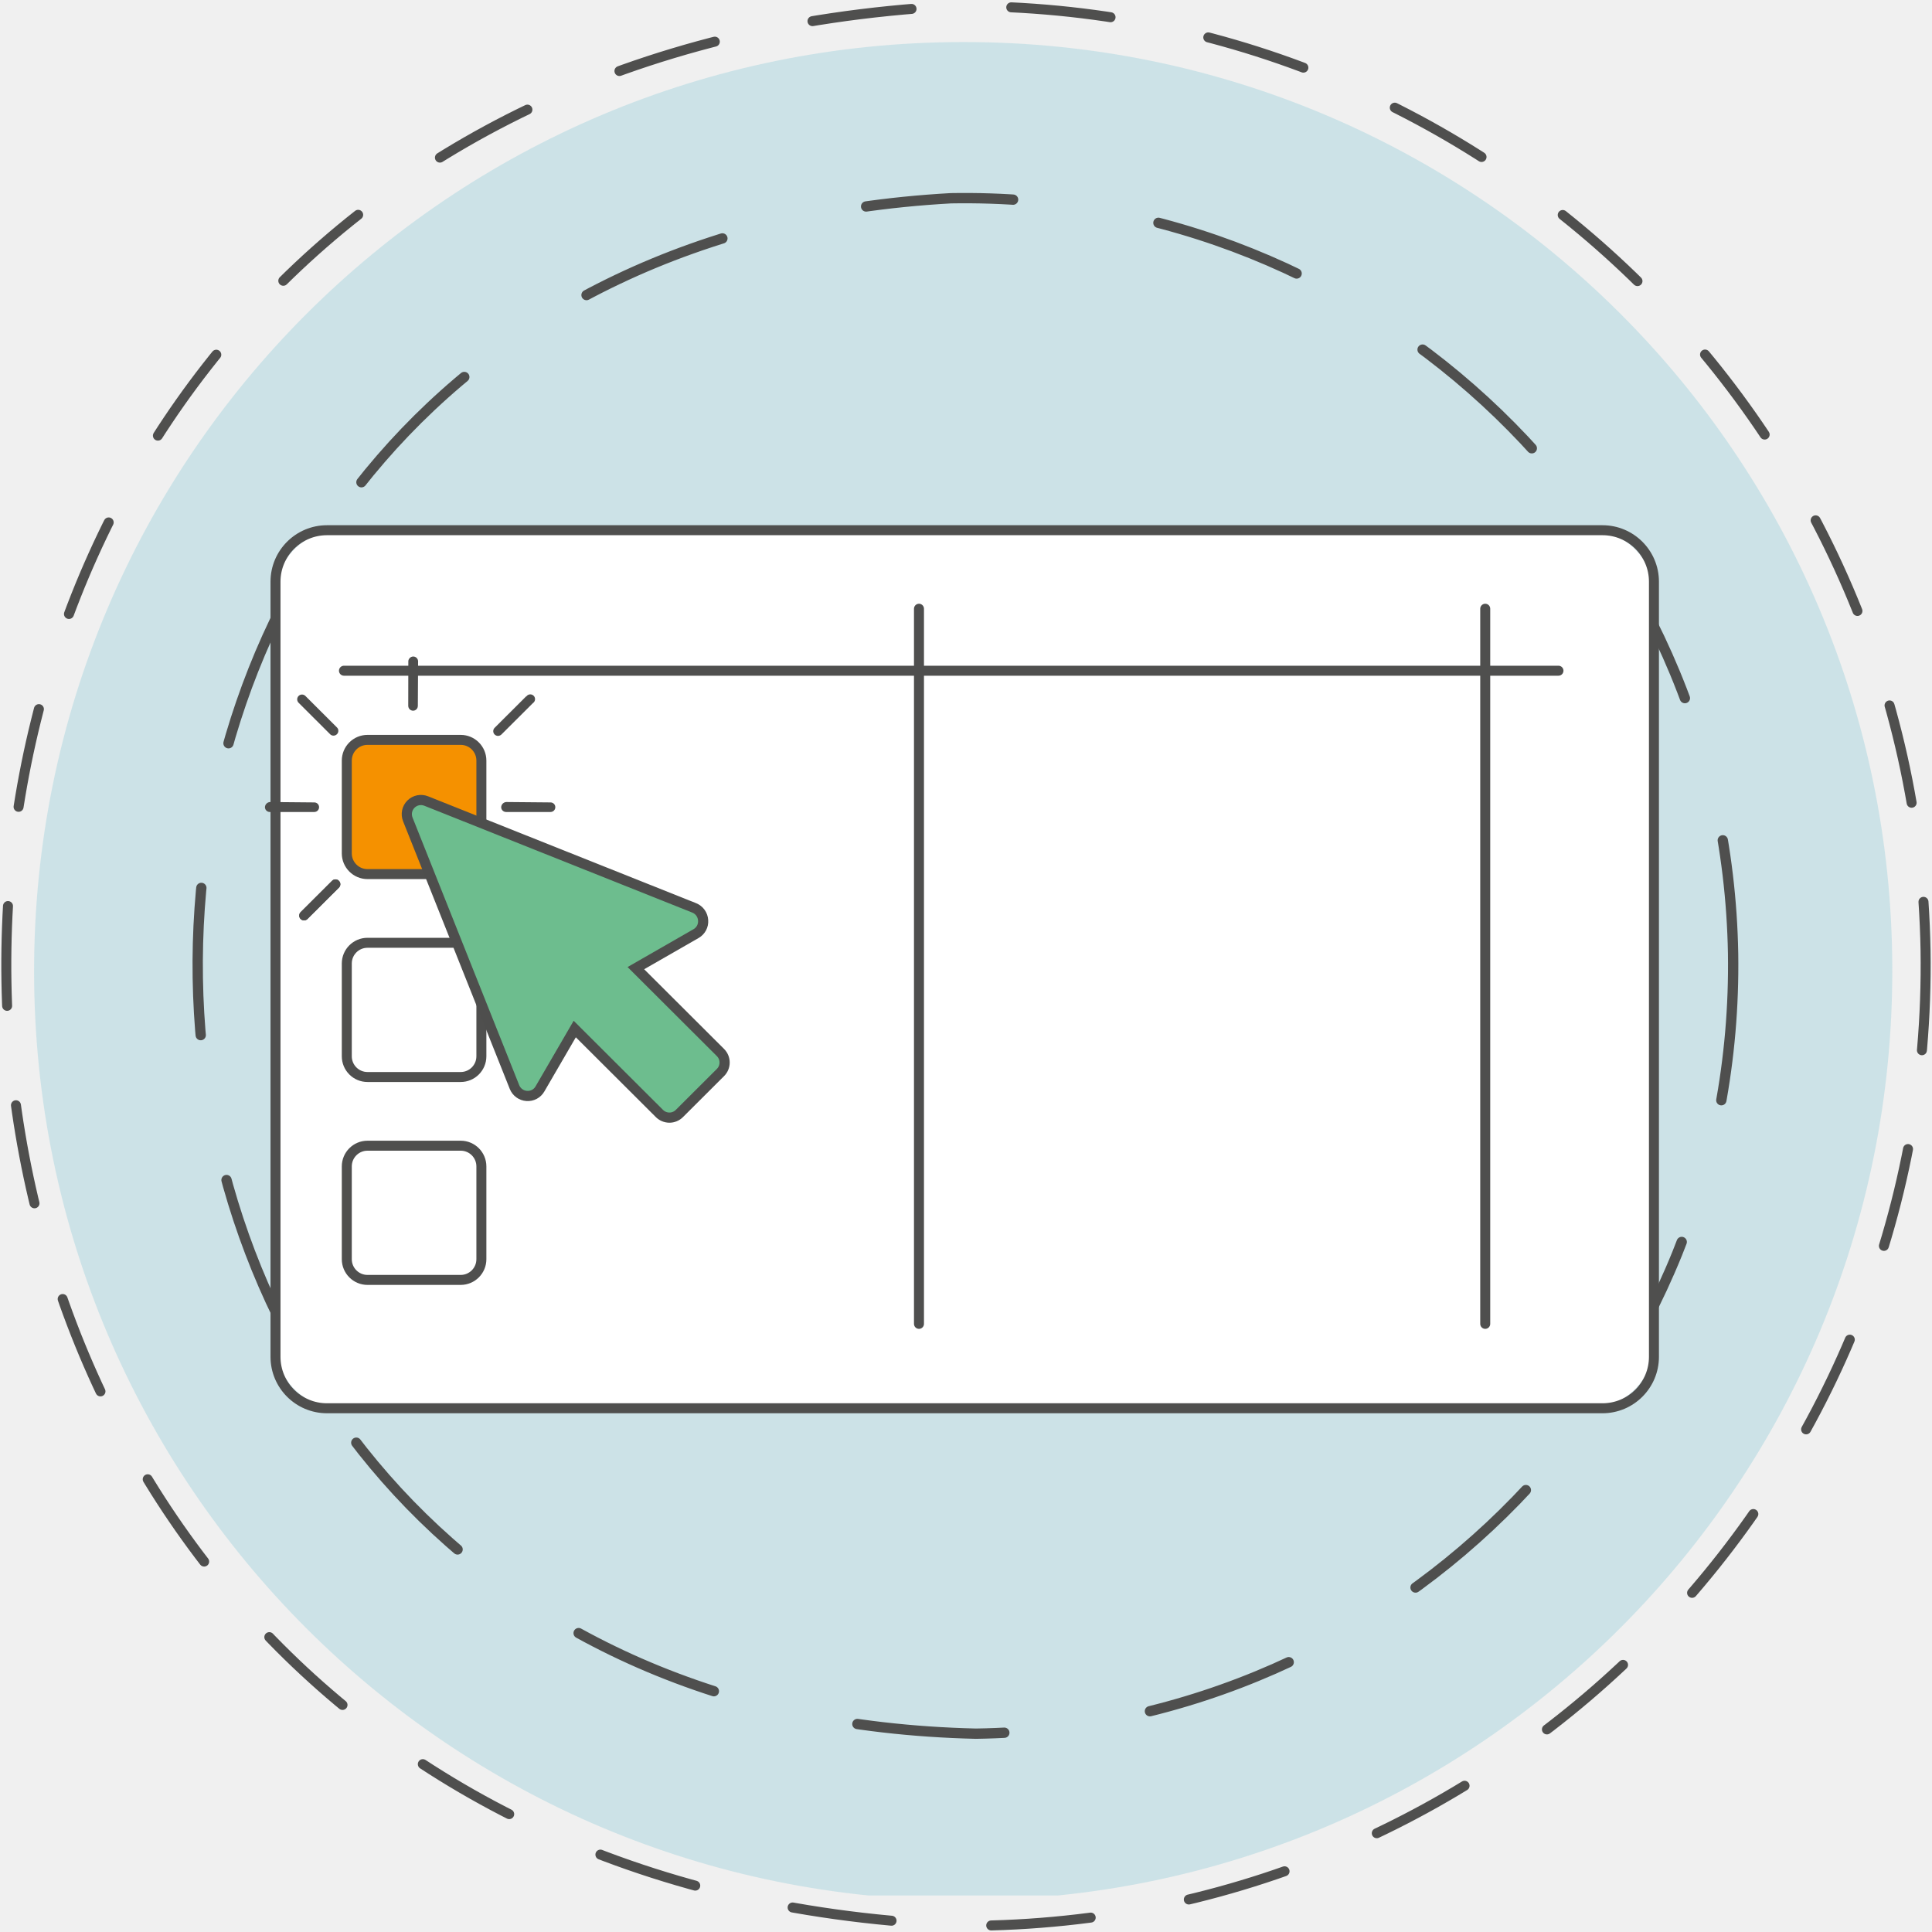
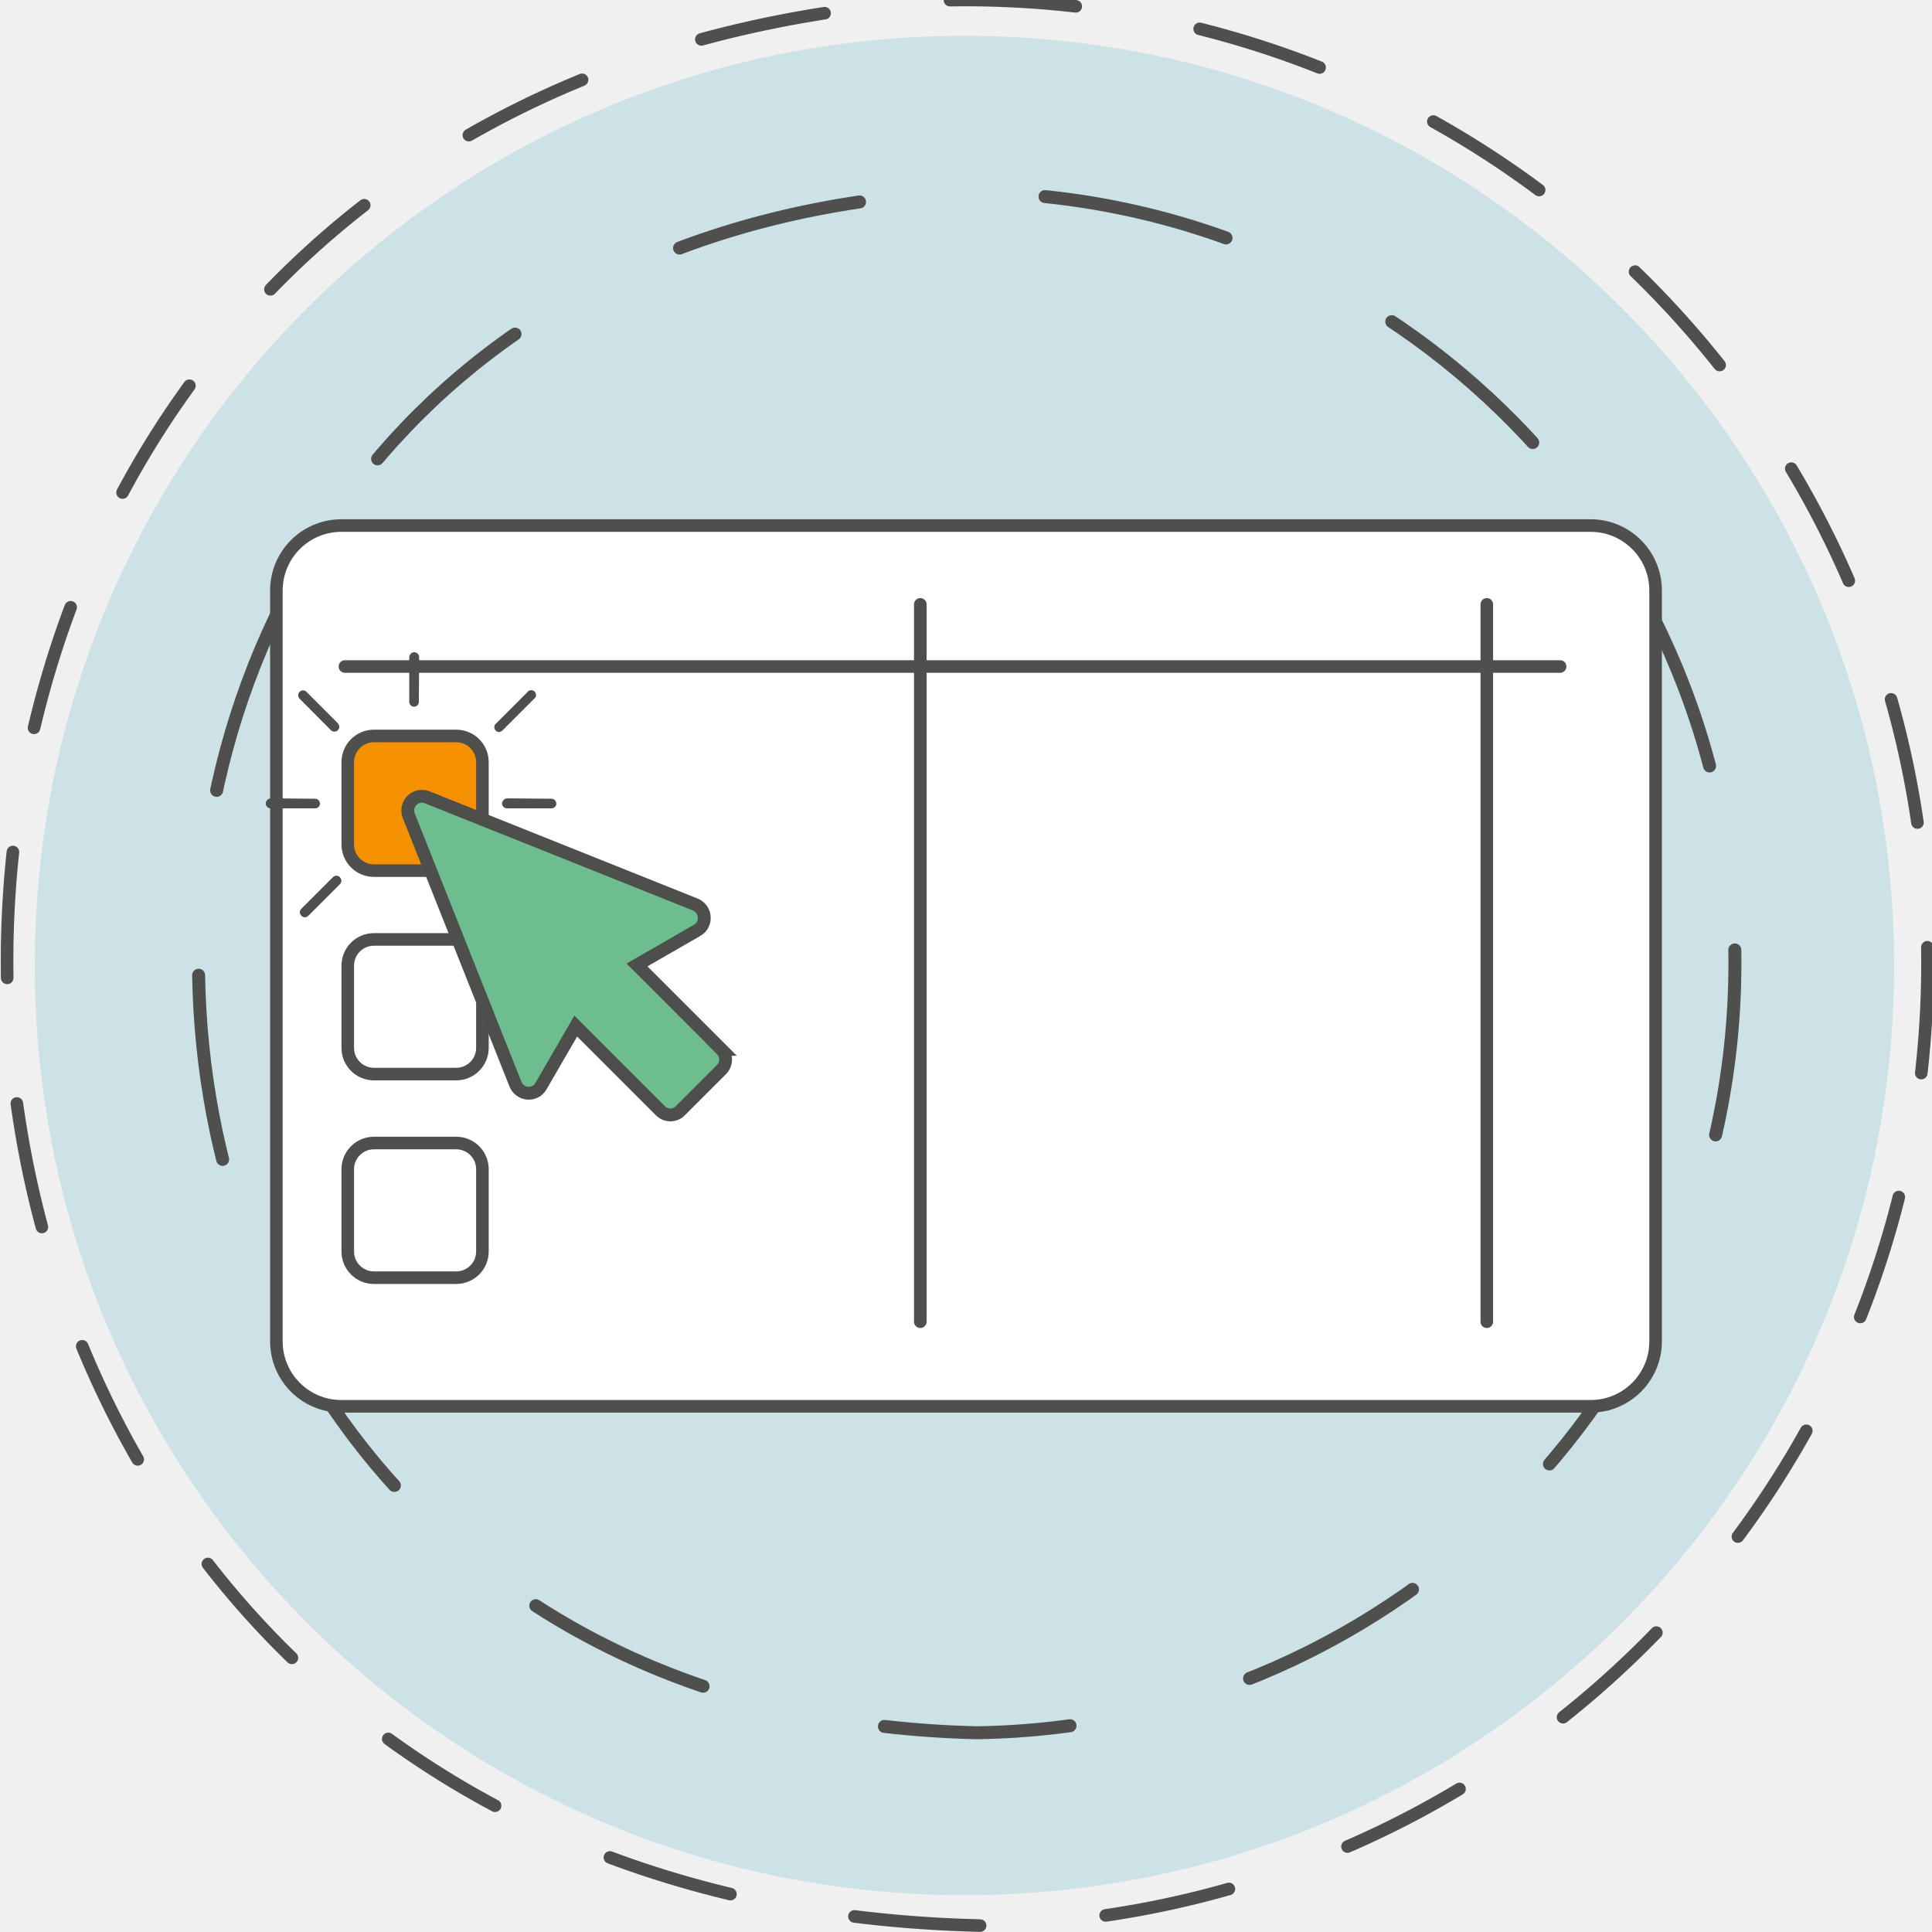
- <svg xmlns="http://www.w3.org/2000/svg" id="click-select-item" data-name="Groupe 4478" width="190" height="190" viewBox="0 0 190 190">
+ <svg xmlns="http://www.w3.org/2000/svg" width="150.5" height="150.5" viewBox="0 0 150.5 150.5">
  <defs>
-     <clipPath id="clip-path">
-       <rect id="Rectangle_250" data-name="Rectangle 250" width="190" height="190" fill="none" />
-     </clipPath>
-     <clipPath id="clip-path-3">
-       <rect id="Rectangle_244" data-name="Rectangle 244" width="182.744" height="182.278" fill="none" />
-     </clipPath>
+     <style>
+       .cls-1 {
+         fill: #4e4e4d;
+       }
+ 
+       .cls-2 {
+         fill: #fff;
+       }
+ 
+       .cls-2, .cls-3, .cls-4, .cls-5, .cls-6 {
+         stroke: #4f4f4e;
+         stroke-linecap: round;
+         stroke-linejoin: round;
+       }
+ 
+       .cls-2, .cls-4, .cls-5, .cls-6 {
+         stroke-width: .98px;
+       }
+ 
+       .cls-7 {
+         fill: #6dbd8e;
+         stroke: #4e4e4d;
+         stroke-miterlimit: 10;
+       }
+ 
+       .cls-8 {
+         fill: #0096b5;
+         opacity: .15;
+       }
+ 
+       .cls-3 {
+         stroke-dasharray: 0 0 14.5 14.5;
+         stroke-width: 1.01px;
+       }
+ 
+       .cls-3, .cls-4, .cls-5 {
+         fill: none;
+       }
+ 
+       .cls-4 {
+         stroke-dasharray: 0 0 9.82 9.82;
+       }
+ 
+       .cls-6 {
+         fill: #f59100;
+       }
+     </style>
  </defs>
-   <g id="Groupe_4477" data-name="Groupe 4477" clip-path="url(#clip-path)">
-     <g id="Groupe_4476" data-name="Groupe 4476">
-       <g id="Groupe_4475" data-name="Groupe 4475" clip-path="url(#clip-path)">
-         <g id="Groupe_4474" data-name="Groupe 4474" transform="translate(3.352 4.134)" opacity="0.15">
-           <g id="Groupe_4473" data-name="Groupe 4473">
-             <g id="Groupe_4472" data-name="Groupe 4472" clip-path="url(#clip-path-3)">
-               <path id="Tracé_3531" data-name="Tracé 3531" d="M185.4,94.424A91.372,91.372,0,1,1,94.03,3.286,91.255,91.255,0,0,1,185.4,94.424" transform="translate(-2.657 -3.285)" fill="#0096b5" />
-             </g>
-           </g>
+   <g id="grille">
+     <g id="material_system_icon_keylines" />
+   </g>
+   <g id="Calque_1_-_copie" data-name="Calque 1 - copie" />
+   <g id="Calque_4" data-name="Calque 4">
+     <g>
+       <circle class="cls-8" cx="75.13" cy="75.21" r="72.42" />
+       <path class="cls-3" d="M135.14,74.02c.54,33.13-25.89,60.43-59.02,60.96C-3.51,133.12-5.33,19.44,74.18,15c33.13-.54,60.43,25.89,60.96,59.02h0Z" />
+       <path class="cls-4" d="M150.14,73.79c.67,41.42-32.36,75.53-73.77,76.21C-23.17,147.66-25.44,5.56,73.94,.01c41.42-.67,75.53,32.36,76.21,73.77h0Z" />
+       <g>
+         <rect class="cls-2" x="21.53" y="40.94" width="107.44" height="68.61" rx="5.06" ry="5.06" />
+         <line class="cls-5" x1="26.87" y1="51.92" x2="121.53" y2="51.92" />
+         <line class="cls-5" x1="71.69" y1="47.08" x2="71.69" y2="102.96" />
+         <line class="cls-5" x1="115.82" y1="47.08" x2="115.82" y2="102.96" />
+       </g>
+       <g>
+         <rect class="cls-6" x="27.09" y="57.33" width="10.49" height="10.49" rx="2.04" ry="2.04" />
+         <rect class="cls-2" x="27.09" y="73.18" width="10.49" height="10.49" rx="2.04" ry="2.04" />
+         <rect class="cls-2" x="27.09" y="89.04" width="10.49" height="10.49" rx="2.04" ry="2.04" />
+       </g>
+       <path class="cls-7" d="M56.19,81.74l-6.57-6.57,4.69-2.7c.37-.21,.58-.61,.55-1.03-.02-.43-.29-.81-.7-.98l-20.88-8.35c-.41-.17-.88-.07-1.19,.24-.31,.31-.41,.78-.25,1.19l8.32,20.93c.16,.39,.53,.66,.95,.69,.42,.03,.82-.18,1.03-.55l2.71-4.68,6.57,6.57c.21,.22,.49,.35,.79,.35,.29,0,.58-.11,.78-.32l3.21-3.21c.43-.43,.43-1.13,0-1.56l-.02-.02Z" />
+       <g>
+         <g>
+           <path class="cls-1" d="M25.94,68.34l-2.46,2.46c-.07,.07-.11,.17-.11,.26,0,.1,.04,.2,.11,.27,.15,.15,.38,.15,.53,0h0l2.46-2.46c.15-.15,.15-.38,0-.53h0c-.07-.08-.16-.12-.26-.11-.1,0-.19,.04-.26,.11Z" />
+           <path class="cls-1" d="M26.47,68.87l-2.46,2.46c-.15,.15-.38,.15-.53,0h0c-.07-.08-.11-.17-.11-.27,0-.1,.04-.19,.11-.26l2.46-2.46c.07-.07,.16-.11,.26-.11,.1,0,.2,.04,.26,.11,.15,.14,.16,.37,.02,.53h-.01Z" />
        </g>
-         <path id="Tracé_3532" data-name="Tracé 3532" d="M166.406,89.769a75.6,75.6,0,0,1-74.466,76.725c-100.47-2.352-102.767-145.415-2.454-151A75.613,75.613,0,0,1,166.406,89.769Z" transform="translate(4.033 4.002)" fill="none" stroke="#4f4f4e" stroke-linecap="round" stroke-linejoin="round" stroke-width="1.014" stroke-dasharray="14.497 14.497" />
-         <path id="Tracé_3533" data-name="Tracé 3533" d="M189.238,93.349a94.5,94.5,0,0,1-93.082,95.905C-29.433,186.314-32.3,7.487,93.088.5A94.518,94.518,0,0,1,189.238,93.349Z" transform="translate(0.128 0.127)" fill="none" stroke="#4f4f4e" stroke-linecap="round" stroke-linejoin="round" stroke-width="0.982" stroke-dasharray="9.818 9.818" />
-         <path id="Tracé_3534" data-name="Tracé 3534" d="M150.644,127.783H27.86a6.378,6.378,0,0,1-6.386-6.371V47.8a6.378,6.378,0,0,1,6.386-6.371H150.644a6.379,6.379,0,0,1,6.387,6.371v73.61a6.379,6.379,0,0,1-6.387,6.371" transform="translate(5.62 10.71)" fill="#fff" />
-         <path id="Rectangle_245" data-name="Rectangle 245" d="M5.062,0H130.5a5.061,5.061,0,0,1,5.061,5.061V81.289a5.062,5.062,0,0,1-5.062,5.062H5.062A5.062,5.062,0,0,1,0,81.289V5.062A5.062,5.062,0,0,1,5.062,0Z" transform="translate(27.094 52.143)" fill="none" stroke="#4f4f4e" stroke-linecap="round" stroke-linejoin="round" stroke-width="0.982" />
-         <line id="Ligne_95" data-name="Ligne 95" x2="119.44" transform="translate(33.826 65.961)" fill="none" stroke="#4f4f4e" stroke-linecap="round" stroke-linejoin="round" stroke-width="0.982" />
-         <line id="Ligne_96" data-name="Ligne 96" y2="70.328" transform="translate(90.376 59.865)" fill="none" stroke="#4f4f4e" stroke-linecap="round" stroke-linejoin="round" stroke-width="0.982" />
-         <line id="Ligne_97" data-name="Ligne 97" y2="70.328" transform="translate(146.063 59.865)" fill="none" stroke="#4f4f4e" stroke-linecap="round" stroke-linejoin="round" stroke-width="0.982" />
-         <path id="Tracé_3535" data-name="Tracé 3535" d="M37.7,71.02H29.6a2.566,2.566,0,0,1-2.569-2.564V60.381A2.566,2.566,0,0,1,29.6,57.817h8.1a2.567,2.567,0,0,1,2.57,2.564v8.076A2.567,2.567,0,0,1,37.7,71.02" transform="translate(7.074 14.946)" fill="#f59100" />
-         <path id="Rectangle_246" data-name="Rectangle 246" d="M2.037,0H11.2a2.036,2.036,0,0,1,2.036,2.036v9.13A2.037,2.037,0,0,1,11.2,13.2H2.037A2.037,2.037,0,0,1,0,11.166V2.037A2.037,2.037,0,0,1,2.037,0Z" transform="translate(34.105 72.762)" fill="none" stroke="#4f4f4e" stroke-linecap="round" stroke-linejoin="round" stroke-width="0.982" />
-         <path id="Tracé_3536" data-name="Tracé 3536" d="M37.7,86.876H29.6a2.566,2.566,0,0,1-2.569-2.564V76.237A2.566,2.566,0,0,1,29.6,73.673h8.1a2.567,2.567,0,0,1,2.57,2.564v8.076a2.567,2.567,0,0,1-2.57,2.564" transform="translate(7.074 19.045)" fill="#fff" />
-         <path id="Rectangle_247" data-name="Rectangle 247" d="M2.037,0H11.2a2.036,2.036,0,0,1,2.036,2.036v9.13A2.037,2.037,0,0,1,11.2,13.2H2.037A2.037,2.037,0,0,1,0,11.166V2.037A2.037,2.037,0,0,1,2.037,0Z" transform="translate(34.105 92.717)" fill="none" stroke="#4f4f4e" stroke-linecap="round" stroke-linejoin="round" stroke-width="0.982" />
-         <path id="Tracé_3537" data-name="Tracé 3537" d="M37.7,102.731H29.6a2.566,2.566,0,0,1-2.569-2.564V92.092A2.566,2.566,0,0,1,29.6,89.528h8.1a2.567,2.567,0,0,1,2.57,2.564v8.076a2.567,2.567,0,0,1-2.57,2.564" transform="translate(7.074 23.143)" fill="#fff" />
-         <path id="Rectangle_248" data-name="Rectangle 248" d="M2.037,0H11.2a2.036,2.036,0,0,1,2.036,2.036v9.13A2.037,2.037,0,0,1,11.2,13.2H2.037A2.037,2.037,0,0,1,0,11.166V2.037A2.037,2.037,0,0,1,2.037,0Z" transform="translate(34.105 112.672)" fill="none" stroke="#4f4f4e" stroke-linecap="round" stroke-linejoin="round" stroke-width="0.982" />
-         <path id="Tracé_3538" data-name="Tracé 3538" d="M62.528,87.323l-8.293-8.272,5.924-3.4a1.376,1.376,0,0,0,.69-1.3,1.4,1.4,0,0,0-.879-1.227L33.62,62.617a1.391,1.391,0,0,0-1.816,1.8L42.3,90.751a1.4,1.4,0,0,0,1.2.87,1.379,1.379,0,0,0,1.3-.688l3.424-5.895,8.293,8.272a1.4,1.4,0,0,0,1,.442,1.382,1.382,0,0,0,.99-.4l4.049-4.039a1.384,1.384,0,0,0,0-1.961Z" transform="translate(8.299 16.16)" fill="#6dbd8e" />
-         <path id="Tracé_3539" data-name="Tracé 3539" d="M62.528,87.323l-8.293-8.272,5.924-3.4a1.376,1.376,0,0,0,.69-1.3,1.4,1.4,0,0,0-.879-1.227L33.62,62.617a1.391,1.391,0,0,0-1.816,1.8L42.3,90.751a1.4,1.4,0,0,0,1.2.87,1.379,1.379,0,0,0,1.3-.688l3.424-5.895,8.293,8.272a1.4,1.4,0,0,0,1,.442,1.382,1.382,0,0,0,.99-.4l4.049-4.039a1.384,1.384,0,0,0,0-1.961Z" transform="translate(8.299 16.16)" fill="none" stroke="#4e4e4d" stroke-width="1" />
-         <path id="Tracé_3540" data-name="Tracé 3540" d="M26.557,68.858l-3.1,3.091a.5.5,0,0,0-.136.331.475.475,0,0,0,.808.337l3.1-3.091a.466.466,0,0,0,0-.662l-.006-.006a.43.43,0,0,0-.332-.136.439.439,0,0,0-.332.136" transform="translate(6.104 17.765)" fill="#4e4e4d" />
-         <path id="Tracé_3541" data-name="Tracé 3541" d="M27.23,69.528l-3.1,3.091a.471.471,0,0,1-.664,0l-.006-.006a.472.472,0,0,1-.144-.339.508.508,0,0,1,.138-.331l3.1-3.091a.446.446,0,0,1,.333-.136.434.434,0,0,1,.332.136.467.467,0,0,1,.025.662l-.013.014" transform="translate(6.103 17.763)" fill="#4e4e4d" />
-         <path id="Tracé_3542" data-name="Tracé 3542" d="M31.964,51.457a.462.462,0,0,0-.136.331l-.008,4.37a.5.5,0,0,0,.144.339.469.469,0,0,0,.8-.332l.025-4.388a.478.478,0,0,0-.474-.474.473.473,0,0,0-.352.156" transform="translate(8.328 13.261)" fill="#4e4e4d" />
-         <path id="Tracé_3543" data-name="Tracé 3543" d="M27.074,57.508a.436.436,0,0,1,.136.331.448.448,0,0,1-.136.331.471.471,0,0,1-.664.014l-.006-.008-3.105-3.1a.473.473,0,0,1,.676-.662Z" transform="translate(6.063 14.032)" fill="#4e4e4d" />
-         <path id="Tracé_3544" data-name="Tracé 3544" d="M25.974,63.179a.47.47,0,0,1-.464.474H21.124a.478.478,0,0,1-.474-.474.531.531,0,0,1,.507-.506l4.349.039a.467.467,0,0,1,.468.467" transform="translate(5.405 16.201)" fill="#4e4e4d" />
-         <path id="Tracé_3545" data-name="Tracé 3545" d="M44.388,63.179a.47.47,0,0,1-.464.474H39.538a.478.478,0,0,1-.474-.474.531.531,0,0,1,.507-.506l4.349.039a.467.467,0,0,1,.468.467" transform="translate(10.224 16.201)" fill="#4e4e4d" />
-         <path id="Tracé_3546" data-name="Tracé 3546" d="M41.682,54.456,38.59,57.541a.468.468,0,0,0-.014.662l.008.006a.464.464,0,0,0,.332.136.5.5,0,0,0,.332-.136l3.1-3.091a.468.468,0,1,0-.519-.779.459.459,0,0,0-.131.13Z" transform="translate(10.062 14.026)" fill="#4e4e4d" />
+         <path class="cls-1" d="M31.99,50.94c-.07,.07-.11,.16-.11,.26v3.47c0,.1,.04,.2,.11,.27,.15,.15,.38,.15,.53,0h0c.07-.07,.11-.16,.11-.26l.02-3.49c0-.21-.17-.38-.38-.38-.11,0-.21,.04-.28,.12Z" />
+         <path class="cls-1" d="M26.32,56.36c.07,.07,.11,.16,.11,.26,0,.1-.04,.19-.11,.26h0c-.14,.15-.38,.15-.53,.01h0l-2.46-2.47c-.14-.15-.14-.38,.01-.53h0c.15-.15,.38-.15,.53,0h0l2.46,2.46Z" />
+         <path class="cls-1" d="M24.93,62.59c0,.21-.16,.37-.37,.38h-3.48c-.21,0-.38-.17-.38-.38,0-.1,.04-.19,.11-.26,.07-.09,.18-.14,.29-.14l3.45,.03c.21,0,.37,.17,.37,.37Z" />
+         <path class="cls-1" d="M43.34,62.59c0,.21-.16,.37-.37,.38h-3.48c-.21,0-.38-.17-.38-.38,0-.1,.04-.19,.11-.26,.07-.09,.18-.14,.29-.14l3.45,.03c.21,0,.37,.17,.37,.37Z" />
+         <path class="cls-1" d="M41.07,53.93l-2.45,2.45c-.15,.14-.15,.38-.01,.53h0c.07,.08,.16,.11,.26,.11h0c.1,0,.19-.04,.26-.11l2.46-2.46c.17-.11,.22-.34,.1-.52-.11-.17-.34-.22-.52-.1-.04,.03-.08,.06-.1,.1h-.01Z" />
      </g>
    </g>
  </g>
</svg>
